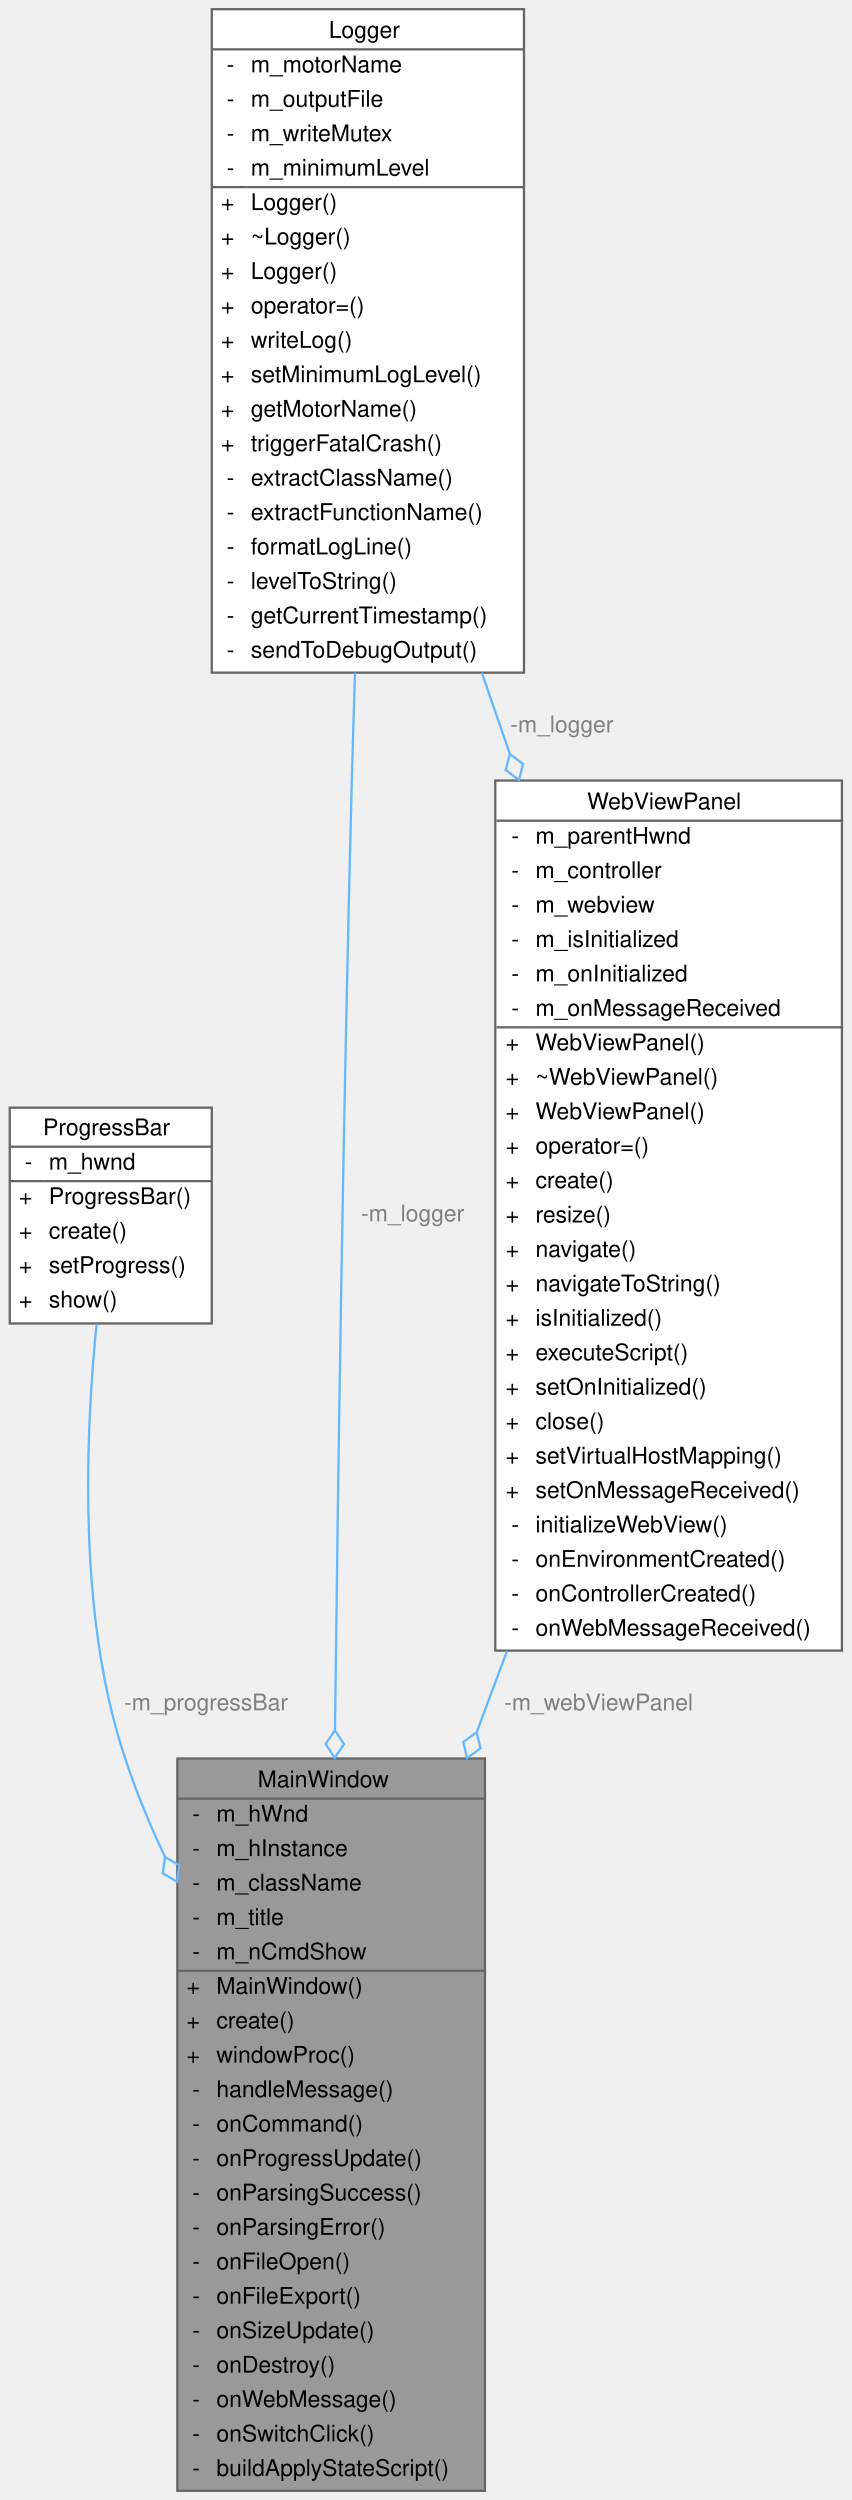
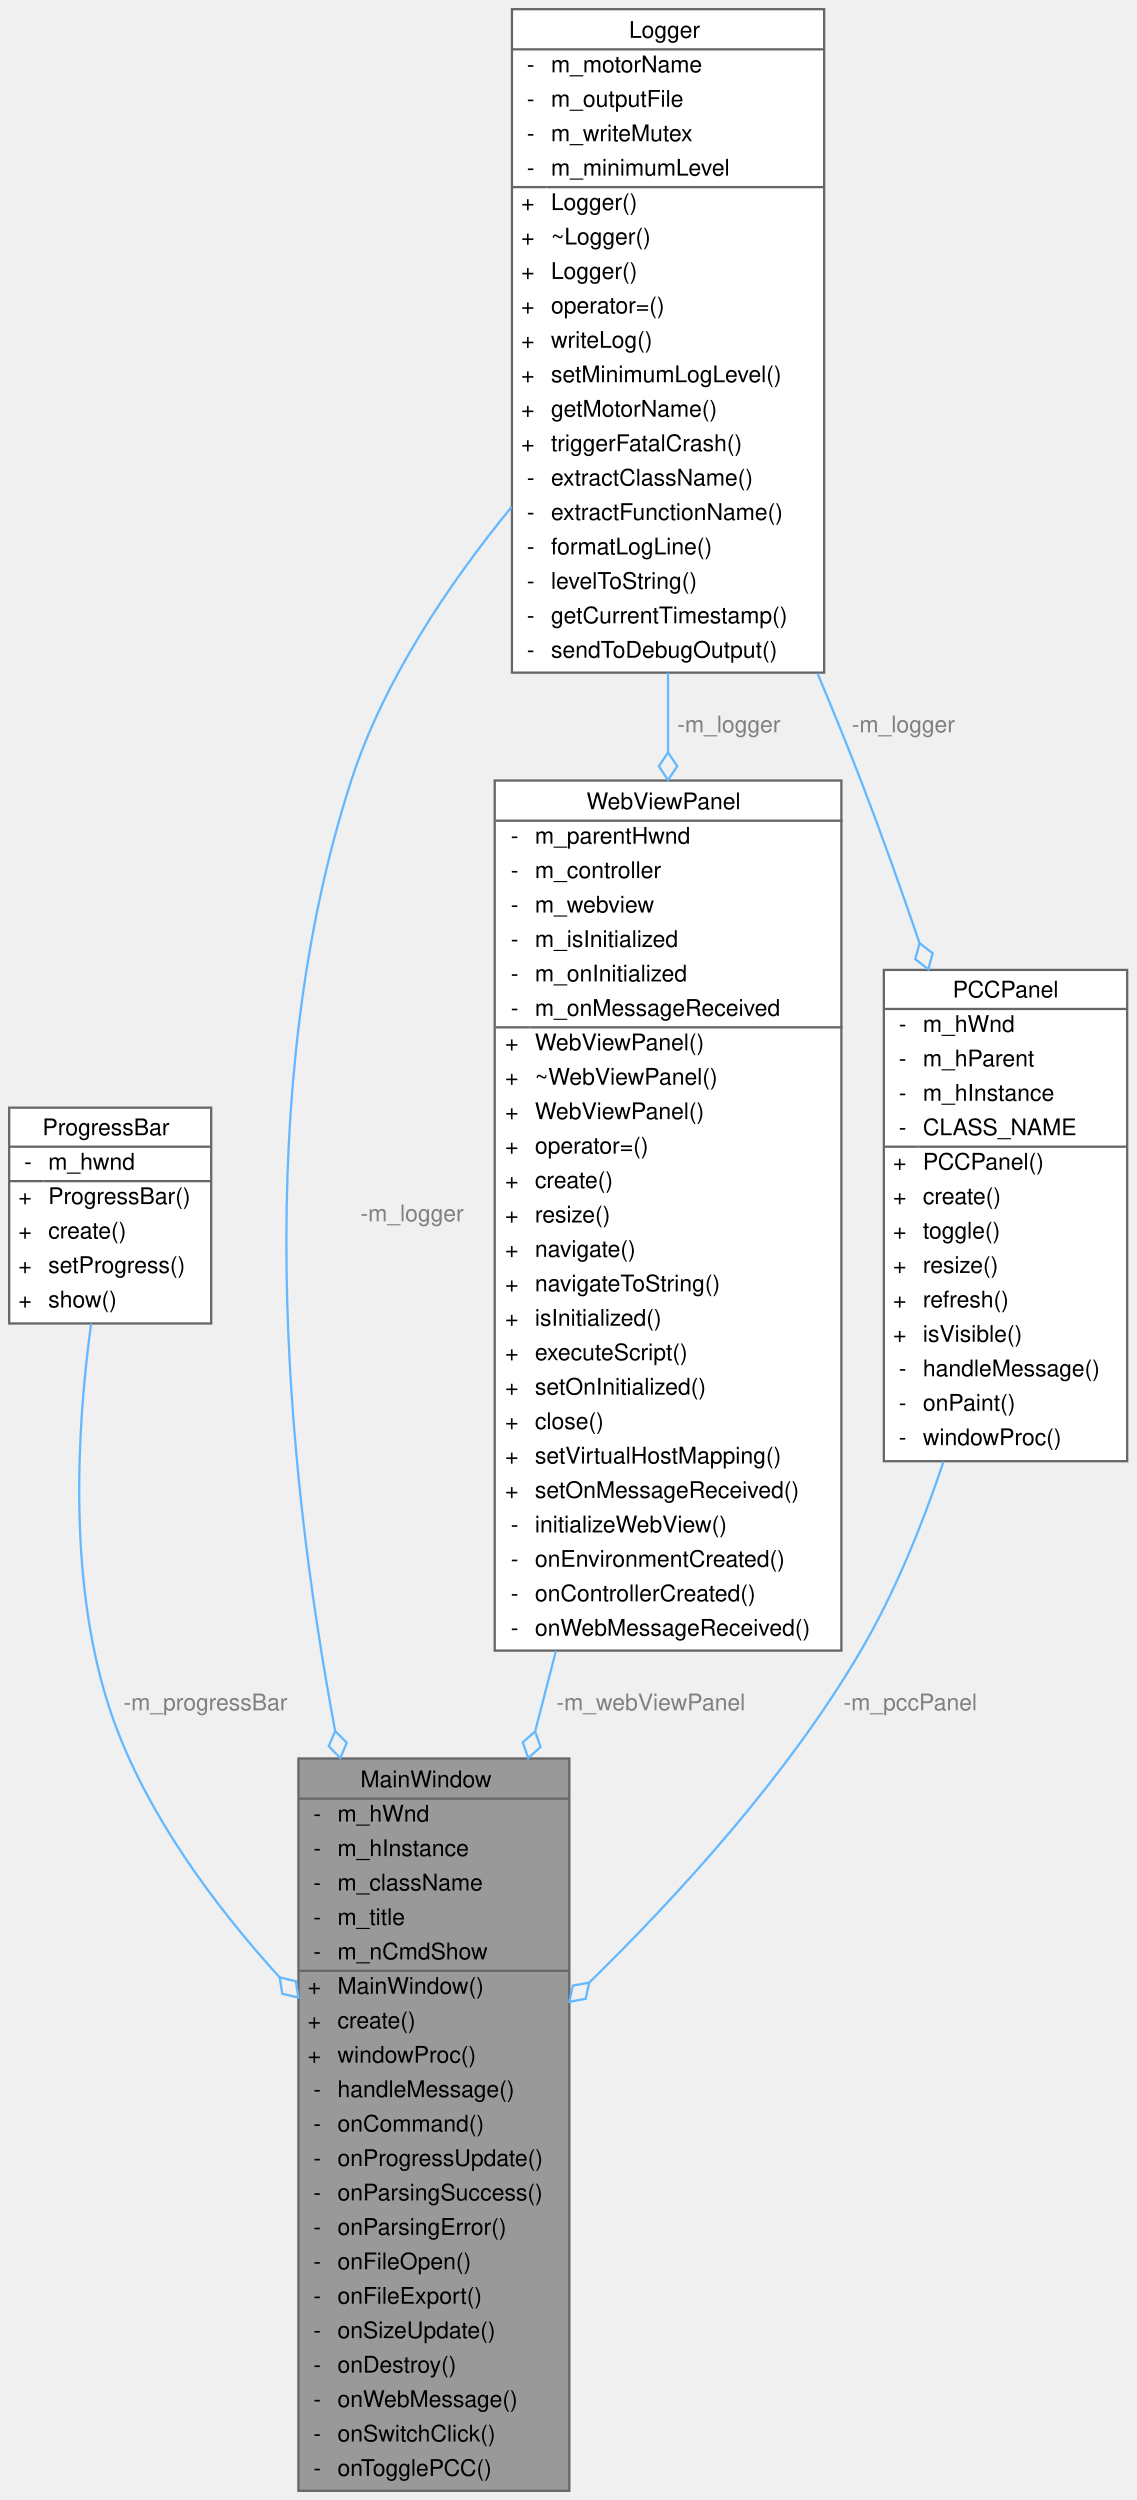
- <svg xmlns="http://www.w3.org/2000/svg" xmlns:xlink="http://www.w3.org/1999/xlink" width="371pt" height="1089pt" viewBox="0.00 0.00 370.50 1089.00">
+ <svg xmlns="http://www.w3.org/2000/svg" xmlns:xlink="http://www.w3.org/1999/xlink" width="495pt" height="1089pt" viewBox="0.00 0.00 495.00 1089.00">
  <g id="graph0" class="graph" transform="scale(1 1) rotate(0) translate(4 1085)">
    <g id="Node000001" class="node">
      <g id="a_Node000001">
        <a xlink:title="Fenêtre principale de l'application SimulateurFerroviaire.">
-           <polygon fill="#999999" stroke="transparent" points="207,-319 73,-319 73,0 207,0 207,-319" />
-           <text text-anchor="start" x="108" y="-306.5" font-family="Helvetica,sans-Serif" font-size="10.00">MainWindow</text>
-           <text text-anchor="start" x="79.5" y="-291.5" font-family="Helvetica,sans-Serif" font-size="10.00">-</text>
-           <text text-anchor="start" x="90" y="-291.5" font-family="Helvetica,sans-Serif" font-size="10.00">m_hWnd</text>
-           <text text-anchor="start" x="79.5" y="-276.5" font-family="Helvetica,sans-Serif" font-size="10.00">-</text>
-           <text text-anchor="start" x="90" y="-276.5" font-family="Helvetica,sans-Serif" font-size="10.00">m_hInstance</text>
-           <text text-anchor="start" x="79.5" y="-261.5" font-family="Helvetica,sans-Serif" font-size="10.00">-</text>
-           <text text-anchor="start" x="90" y="-261.5" font-family="Helvetica,sans-Serif" font-size="10.00">m_className</text>
-           <text text-anchor="start" x="79.5" y="-246.5" font-family="Helvetica,sans-Serif" font-size="10.00">-</text>
-           <text text-anchor="start" x="90" y="-246.5" font-family="Helvetica,sans-Serif" font-size="10.00">m_title</text>
-           <text text-anchor="start" x="79.5" y="-231.5" font-family="Helvetica,sans-Serif" font-size="10.00">-</text>
-           <text text-anchor="start" x="90" y="-231.5" font-family="Helvetica,sans-Serif" font-size="10.00">m_nCmdShow</text>
-           <text text-anchor="start" x="77" y="-216.5" font-family="Helvetica,sans-Serif" font-size="10.00">+</text>
-           <text text-anchor="start" x="90" y="-216.5" font-family="Helvetica,sans-Serif" font-size="10.00">MainWindow()</text>
-           <text text-anchor="start" x="77" y="-201.5" font-family="Helvetica,sans-Serif" font-size="10.00">+</text>
-           <text text-anchor="start" x="90" y="-201.5" font-family="Helvetica,sans-Serif" font-size="10.00">create()</text>
-           <text text-anchor="start" x="77" y="-186.5" font-family="Helvetica,sans-Serif" font-size="10.00">+</text>
-           <text text-anchor="start" x="90" y="-186.5" font-family="Helvetica,sans-Serif" font-size="10.00">windowProc()</text>
-           <text text-anchor="start" x="79.5" y="-171.5" font-family="Helvetica,sans-Serif" font-size="10.00">-</text>
-           <text text-anchor="start" x="90" y="-171.5" font-family="Helvetica,sans-Serif" font-size="10.00">handleMessage()</text>
-           <text text-anchor="start" x="79.5" y="-156.5" font-family="Helvetica,sans-Serif" font-size="10.00">-</text>
-           <text text-anchor="start" x="90" y="-156.5" font-family="Helvetica,sans-Serif" font-size="10.00">onCommand()</text>
-           <text text-anchor="start" x="79.5" y="-141.5" font-family="Helvetica,sans-Serif" font-size="10.00">-</text>
-           <text text-anchor="start" x="90" y="-141.5" font-family="Helvetica,sans-Serif" font-size="10.00">onProgressUpdate()</text>
-           <text text-anchor="start" x="79.5" y="-126.5" font-family="Helvetica,sans-Serif" font-size="10.00">-</text>
-           <text text-anchor="start" x="90" y="-126.5" font-family="Helvetica,sans-Serif" font-size="10.00">onParsingSuccess()</text>
-           <text text-anchor="start" x="79.5" y="-111.5" font-family="Helvetica,sans-Serif" font-size="10.00">-</text>
-           <text text-anchor="start" x="90" y="-111.5" font-family="Helvetica,sans-Serif" font-size="10.00">onParsingError()</text>
-           <text text-anchor="start" x="79.5" y="-96.5" font-family="Helvetica,sans-Serif" font-size="10.00">-</text>
-           <text text-anchor="start" x="90" y="-96.5" font-family="Helvetica,sans-Serif" font-size="10.00">onFileOpen()</text>
-           <text text-anchor="start" x="79.5" y="-81.5" font-family="Helvetica,sans-Serif" font-size="10.00">-</text>
-           <text text-anchor="start" x="90" y="-81.5" font-family="Helvetica,sans-Serif" font-size="10.00">onFileExport()</text>
-           <text text-anchor="start" x="79.5" y="-66.5" font-family="Helvetica,sans-Serif" font-size="10.00">-</text>
-           <text text-anchor="start" x="90" y="-66.5" font-family="Helvetica,sans-Serif" font-size="10.00">onSizeUpdate()</text>
-           <text text-anchor="start" x="79.5" y="-51.5" font-family="Helvetica,sans-Serif" font-size="10.00">-</text>
-           <text text-anchor="start" x="90" y="-51.5" font-family="Helvetica,sans-Serif" font-size="10.00">onDestroy()</text>
-           <text text-anchor="start" x="79.5" y="-36.5" font-family="Helvetica,sans-Serif" font-size="10.00">-</text>
-           <text text-anchor="start" x="90" y="-36.5" font-family="Helvetica,sans-Serif" font-size="10.00">onWebMessage()</text>
-           <text text-anchor="start" x="79.5" y="-21.5" font-family="Helvetica,sans-Serif" font-size="10.00">-</text>
-           <text text-anchor="start" x="90" y="-21.5" font-family="Helvetica,sans-Serif" font-size="10.00">onSwitchClick()</text>
-           <text text-anchor="start" x="79.5" y="-6.5" font-family="Helvetica,sans-Serif" font-size="10.00">-</text>
-           <text text-anchor="start" x="90" y="-6.5" font-family="Helvetica,sans-Serif" font-size="10.00">buildApplyStateScript()</text>
-           <polygon fill="#666666" stroke="#666666" points="73,-301.5 73,-301.5 207,-301.5 207,-301.5 73,-301.5" />
-           <polygon fill="#666666" stroke="#666666" points="73,-226.5 73,-226.5 88,-226.5 88,-226.5 73,-226.5" />
-           <polygon fill="#666666" stroke="#666666" points="88,-226.5 88,-226.5 207,-226.5 207,-226.5 88,-226.5" />
-           <polygon fill="none" stroke="#666666" points="73,0 73,-319 207,-319 207,0 73,0" />
+           <polygon fill="#999999" stroke="transparent" points="244,-319 126,-319 126,0 244,0 244,-319" />
+           <text text-anchor="start" x="153" y="-306.5" font-family="Helvetica,sans-Serif" font-size="10.00">MainWindow</text>
+           <text text-anchor="start" x="132.5" y="-291.5" font-family="Helvetica,sans-Serif" font-size="10.00">-</text>
+           <text text-anchor="start" x="143" y="-291.5" font-family="Helvetica,sans-Serif" font-size="10.00">m_hWnd</text>
+           <text text-anchor="start" x="132.5" y="-276.5" font-family="Helvetica,sans-Serif" font-size="10.00">-</text>
+           <text text-anchor="start" x="143" y="-276.5" font-family="Helvetica,sans-Serif" font-size="10.00">m_hInstance</text>
+           <text text-anchor="start" x="132.5" y="-261.5" font-family="Helvetica,sans-Serif" font-size="10.00">-</text>
+           <text text-anchor="start" x="143" y="-261.5" font-family="Helvetica,sans-Serif" font-size="10.00">m_className</text>
+           <text text-anchor="start" x="132.5" y="-246.5" font-family="Helvetica,sans-Serif" font-size="10.00">-</text>
+           <text text-anchor="start" x="143" y="-246.5" font-family="Helvetica,sans-Serif" font-size="10.00">m_title</text>
+           <text text-anchor="start" x="132.5" y="-231.5" font-family="Helvetica,sans-Serif" font-size="10.00">-</text>
+           <text text-anchor="start" x="143" y="-231.5" font-family="Helvetica,sans-Serif" font-size="10.00">m_nCmdShow</text>
+           <text text-anchor="start" x="130" y="-216.5" font-family="Helvetica,sans-Serif" font-size="10.00">+</text>
+           <text text-anchor="start" x="143" y="-216.5" font-family="Helvetica,sans-Serif" font-size="10.00">MainWindow()</text>
+           <text text-anchor="start" x="130" y="-201.5" font-family="Helvetica,sans-Serif" font-size="10.00">+</text>
+           <text text-anchor="start" x="143" y="-201.5" font-family="Helvetica,sans-Serif" font-size="10.00">create()</text>
+           <text text-anchor="start" x="130" y="-186.5" font-family="Helvetica,sans-Serif" font-size="10.00">+</text>
+           <text text-anchor="start" x="143" y="-186.5" font-family="Helvetica,sans-Serif" font-size="10.00">windowProc()</text>
+           <text text-anchor="start" x="132.5" y="-171.5" font-family="Helvetica,sans-Serif" font-size="10.00">-</text>
+           <text text-anchor="start" x="143" y="-171.5" font-family="Helvetica,sans-Serif" font-size="10.00">handleMessage()</text>
+           <text text-anchor="start" x="132.5" y="-156.5" font-family="Helvetica,sans-Serif" font-size="10.00">-</text>
+           <text text-anchor="start" x="143" y="-156.5" font-family="Helvetica,sans-Serif" font-size="10.00">onCommand()</text>
+           <text text-anchor="start" x="132.5" y="-141.5" font-family="Helvetica,sans-Serif" font-size="10.00">-</text>
+           <text text-anchor="start" x="143" y="-141.5" font-family="Helvetica,sans-Serif" font-size="10.00">onProgressUpdate()</text>
+           <text text-anchor="start" x="132.5" y="-126.5" font-family="Helvetica,sans-Serif" font-size="10.00">-</text>
+           <text text-anchor="start" x="143" y="-126.5" font-family="Helvetica,sans-Serif" font-size="10.00">onParsingSuccess()</text>
+           <text text-anchor="start" x="132.5" y="-111.5" font-family="Helvetica,sans-Serif" font-size="10.00">-</text>
+           <text text-anchor="start" x="143" y="-111.5" font-family="Helvetica,sans-Serif" font-size="10.00">onParsingError()</text>
+           <text text-anchor="start" x="132.5" y="-96.5" font-family="Helvetica,sans-Serif" font-size="10.00">-</text>
+           <text text-anchor="start" x="143" y="-96.5" font-family="Helvetica,sans-Serif" font-size="10.00">onFileOpen()</text>
+           <text text-anchor="start" x="132.5" y="-81.5" font-family="Helvetica,sans-Serif" font-size="10.00">-</text>
+           <text text-anchor="start" x="143" y="-81.5" font-family="Helvetica,sans-Serif" font-size="10.00">onFileExport()</text>
+           <text text-anchor="start" x="132.5" y="-66.5" font-family="Helvetica,sans-Serif" font-size="10.00">-</text>
+           <text text-anchor="start" x="143" y="-66.5" font-family="Helvetica,sans-Serif" font-size="10.00">onSizeUpdate()</text>
+           <text text-anchor="start" x="132.5" y="-51.5" font-family="Helvetica,sans-Serif" font-size="10.00">-</text>
+           <text text-anchor="start" x="143" y="-51.5" font-family="Helvetica,sans-Serif" font-size="10.00">onDestroy()</text>
+           <text text-anchor="start" x="132.5" y="-36.5" font-family="Helvetica,sans-Serif" font-size="10.00">-</text>
+           <text text-anchor="start" x="143" y="-36.5" font-family="Helvetica,sans-Serif" font-size="10.00">onWebMessage()</text>
+           <text text-anchor="start" x="132.5" y="-21.5" font-family="Helvetica,sans-Serif" font-size="10.00">-</text>
+           <text text-anchor="start" x="143" y="-21.5" font-family="Helvetica,sans-Serif" font-size="10.00">onSwitchClick()</text>
+           <text text-anchor="start" x="132.5" y="-6.5" font-family="Helvetica,sans-Serif" font-size="10.00">-</text>
+           <text text-anchor="start" x="143" y="-6.5" font-family="Helvetica,sans-Serif" font-size="10.00">onTogglePCC()</text>
+           <polygon fill="#666666" stroke="#666666" points="126,-301.5 126,-301.5 244,-301.5 244,-301.5 126,-301.5" />
+           <polygon fill="#666666" stroke="#666666" points="126,-226.5 126,-226.5 141,-226.5 141,-226.5 126,-226.5" />
+           <polygon fill="#666666" stroke="#666666" points="141,-226.5 141,-226.5 244,-226.5 244,-226.5 141,-226.5" />
+           <polygon fill="none" stroke="#666666" points="126,0 126,-319 244,-319 244,0 126,0" />
        </a>
      </g>
    </g>
    <g id="Node000002" class="node">
      <g id="a_Node000002">
        <a xlink:href="classProgressBar.html" target="_top" xlink:title=" ">
          <polygon fill="white" stroke="transparent" points="88,-602.5 0,-602.5 0,-508.5 88,-508.5 88,-602.5" />
          <text text-anchor="start" x="14.5" y="-590.5" font-family="Helvetica,sans-Serif" font-size="10.00">ProgressBar</text>
          <text text-anchor="start" x="6.5" y="-575.5" font-family="Helvetica,sans-Serif" font-size="10.00">-</text>
          <text text-anchor="start" x="17" y="-575.5" font-family="Helvetica,sans-Serif" font-size="10.00">m_hwnd</text>
          <text text-anchor="start" x="4" y="-560.5" font-family="Helvetica,sans-Serif" font-size="10.00">+</text>
          <text text-anchor="start" x="17" y="-560.5" font-family="Helvetica,sans-Serif" font-size="10.00">ProgressBar()</text>
          <text text-anchor="start" x="4" y="-545.5" font-family="Helvetica,sans-Serif" font-size="10.00">+</text>
          <text text-anchor="start" x="17" y="-545.5" font-family="Helvetica,sans-Serif" font-size="10.00">create()</text>
          <text text-anchor="start" x="4" y="-530.5" font-family="Helvetica,sans-Serif" font-size="10.00">+</text>
          <text text-anchor="start" x="17" y="-530.5" font-family="Helvetica,sans-Serif" font-size="10.00">setProgress()</text>
          <text text-anchor="start" x="4" y="-515.5" font-family="Helvetica,sans-Serif" font-size="10.00">+</text>
          <text text-anchor="start" x="17" y="-515.5" font-family="Helvetica,sans-Serif" font-size="10.00">show()</text>
          <polygon fill="#666666" stroke="#666666" points="0,-585.5 0,-585.5 88,-585.5 88,-585.5 0,-585.5" />
          <polygon fill="#666666" stroke="#666666" points="0,-570.5 0,-570.5 15,-570.5 15,-570.5 0,-570.5" />
          <polygon fill="#666666" stroke="#666666" points="15,-570.5 15,-570.5 88,-570.5 88,-570.5 15,-570.5" />
          <polygon fill="none" stroke="#666666" points="0,-508.5 0,-602.5 88,-602.5 88,-508.5 0,-508.5" />
        </a>
      </g>
    </g>
    <g id="edge1_Node000001_Node000002" class="edge">
      <g id="a_edge1_Node000001_Node000002">
        <a xlink:title=" ">
-           <path fill="none" stroke="#63b8ff" d="M37.82,-508.28C33.33,-463.68 30.33,-394.64 45,-337 50.21,-316.51 58.3,-295.81 67.61,-276.15" />
-           <polygon fill="none" stroke="#63b8ff" points="67.62,-276.12 66.66,-268.97 72.89,-265.34 73.85,-272.48 67.62,-276.12" />
+           <path fill="none" stroke="#63b8ff" d="M35.7,-508.46C29.52,-463.39 25.18,-393.47 45,-337 59.86,-294.68 89.5,-254.86 117.69,-223.78" />
+           <polygon fill="none" stroke="#63b8ff" points="117.83,-223.64 118.97,-216.52 125.99,-214.85 124.84,-221.96 117.83,-223.64" />
        </a>
      </g>
      <text text-anchor="middle" x="85.5" y="-340" font-family="Helvetica,sans-Serif" font-size="10.00" fill="grey"> -m_progressBar</text>
    </g>
    <g id="Node000003" class="node">
      <g id="a_Node000003">
        <a xlink:href="classLogger.html" target="_top" xlink:title="Journaliseur associé à un moteur nommé.">
-           <polygon fill="white" stroke="transparent" points="224,-1081 88,-1081 88,-792 224,-792 224,-1081" />
-           <text text-anchor="start" x="139" y="-1068.5" font-family="Helvetica,sans-Serif" font-size="10.00">Logger</text>
-           <text text-anchor="start" x="94.5" y="-1053.5" font-family="Helvetica,sans-Serif" font-size="10.00">-</text>
-           <text text-anchor="start" x="105" y="-1053.5" font-family="Helvetica,sans-Serif" font-size="10.00">m_motorName</text>
-           <text text-anchor="start" x="94.5" y="-1038.5" font-family="Helvetica,sans-Serif" font-size="10.00">-</text>
-           <text text-anchor="start" x="105" y="-1038.5" font-family="Helvetica,sans-Serif" font-size="10.00">m_outputFile</text>
-           <text text-anchor="start" x="94.5" y="-1023.5" font-family="Helvetica,sans-Serif" font-size="10.00">-</text>
-           <text text-anchor="start" x="105" y="-1023.5" font-family="Helvetica,sans-Serif" font-size="10.00">m_writeMutex</text>
-           <text text-anchor="start" x="94.5" y="-1008.5" font-family="Helvetica,sans-Serif" font-size="10.00">-</text>
-           <text text-anchor="start" x="105" y="-1008.5" font-family="Helvetica,sans-Serif" font-size="10.00">m_minimumLevel</text>
-           <text text-anchor="start" x="92" y="-993.5" font-family="Helvetica,sans-Serif" font-size="10.00">+</text>
-           <text text-anchor="start" x="105" y="-993.5" font-family="Helvetica,sans-Serif" font-size="10.00">Logger()</text>
-           <text text-anchor="start" x="92" y="-978.5" font-family="Helvetica,sans-Serif" font-size="10.00">+</text>
-           <text text-anchor="start" x="105" y="-978.5" font-family="Helvetica,sans-Serif" font-size="10.00">~Logger()</text>
-           <text text-anchor="start" x="92" y="-963.5" font-family="Helvetica,sans-Serif" font-size="10.00">+</text>
-           <text text-anchor="start" x="105" y="-963.5" font-family="Helvetica,sans-Serif" font-size="10.00">Logger()</text>
-           <text text-anchor="start" x="92" y="-948.5" font-family="Helvetica,sans-Serif" font-size="10.00">+</text>
-           <text text-anchor="start" x="105" y="-948.5" font-family="Helvetica,sans-Serif" font-size="10.00">operator=()</text>
-           <text text-anchor="start" x="92" y="-933.5" font-family="Helvetica,sans-Serif" font-size="10.00">+</text>
-           <text text-anchor="start" x="105" y="-933.5" font-family="Helvetica,sans-Serif" font-size="10.00">writeLog()</text>
-           <text text-anchor="start" x="92" y="-918.5" font-family="Helvetica,sans-Serif" font-size="10.00">+</text>
-           <text text-anchor="start" x="105" y="-918.5" font-family="Helvetica,sans-Serif" font-size="10.00">setMinimumLogLevel()</text>
-           <text text-anchor="start" x="92" y="-903.5" font-family="Helvetica,sans-Serif" font-size="10.00">+</text>
-           <text text-anchor="start" x="105" y="-903.5" font-family="Helvetica,sans-Serif" font-size="10.00">getMotorName()</text>
-           <text text-anchor="start" x="92" y="-888.5" font-family="Helvetica,sans-Serif" font-size="10.00">+</text>
-           <text text-anchor="start" x="105" y="-888.5" font-family="Helvetica,sans-Serif" font-size="10.00">triggerFatalCrash()</text>
-           <text text-anchor="start" x="94.5" y="-873.5" font-family="Helvetica,sans-Serif" font-size="10.00">-</text>
-           <text text-anchor="start" x="105" y="-873.5" font-family="Helvetica,sans-Serif" font-size="10.00">extractClassName()</text>
-           <text text-anchor="start" x="94.5" y="-858.5" font-family="Helvetica,sans-Serif" font-size="10.00">-</text>
-           <text text-anchor="start" x="105" y="-858.5" font-family="Helvetica,sans-Serif" font-size="10.00">extractFunctionName()</text>
-           <text text-anchor="start" x="94.5" y="-843.5" font-family="Helvetica,sans-Serif" font-size="10.00">-</text>
-           <text text-anchor="start" x="105" y="-843.5" font-family="Helvetica,sans-Serif" font-size="10.00">formatLogLine()</text>
-           <text text-anchor="start" x="94.5" y="-828.5" font-family="Helvetica,sans-Serif" font-size="10.00">-</text>
-           <text text-anchor="start" x="105" y="-828.5" font-family="Helvetica,sans-Serif" font-size="10.00">levelToString()</text>
-           <text text-anchor="start" x="94.5" y="-813.5" font-family="Helvetica,sans-Serif" font-size="10.00">-</text>
-           <text text-anchor="start" x="105" y="-813.5" font-family="Helvetica,sans-Serif" font-size="10.00">getCurrentTimestamp()</text>
-           <text text-anchor="start" x="94.5" y="-798.5" font-family="Helvetica,sans-Serif" font-size="10.00">-</text>
-           <text text-anchor="start" x="105" y="-798.5" font-family="Helvetica,sans-Serif" font-size="10.00">sendToDebugOutput()</text>
-           <polygon fill="#666666" stroke="#666666" points="88,-1063.5 88,-1063.5 224,-1063.5 224,-1063.5 88,-1063.5" />
-           <polygon fill="#666666" stroke="#666666" points="88,-1003.5 88,-1003.5 103,-1003.5 103,-1003.5 88,-1003.5" />
-           <polygon fill="#666666" stroke="#666666" points="103,-1003.5 103,-1003.5 224,-1003.5 224,-1003.5 103,-1003.5" />
-           <polygon fill="none" stroke="#666666" points="88,-792 88,-1081 224,-1081 224,-792 88,-792" />
+           <polygon fill="white" stroke="transparent" points="355,-1081 219,-1081 219,-792 355,-792 355,-1081" />
+           <text text-anchor="start" x="270" y="-1068.5" font-family="Helvetica,sans-Serif" font-size="10.00">Logger</text>
+           <text text-anchor="start" x="225.5" y="-1053.5" font-family="Helvetica,sans-Serif" font-size="10.00">-</text>
+           <text text-anchor="start" x="236" y="-1053.5" font-family="Helvetica,sans-Serif" font-size="10.00">m_motorName</text>
+           <text text-anchor="start" x="225.5" y="-1038.5" font-family="Helvetica,sans-Serif" font-size="10.00">-</text>
+           <text text-anchor="start" x="236" y="-1038.5" font-family="Helvetica,sans-Serif" font-size="10.00">m_outputFile</text>
+           <text text-anchor="start" x="225.5" y="-1023.5" font-family="Helvetica,sans-Serif" font-size="10.00">-</text>
+           <text text-anchor="start" x="236" y="-1023.5" font-family="Helvetica,sans-Serif" font-size="10.00">m_writeMutex</text>
+           <text text-anchor="start" x="225.5" y="-1008.5" font-family="Helvetica,sans-Serif" font-size="10.00">-</text>
+           <text text-anchor="start" x="236" y="-1008.5" font-family="Helvetica,sans-Serif" font-size="10.00">m_minimumLevel</text>
+           <text text-anchor="start" x="223" y="-993.5" font-family="Helvetica,sans-Serif" font-size="10.00">+</text>
+           <text text-anchor="start" x="236" y="-993.5" font-family="Helvetica,sans-Serif" font-size="10.00">Logger()</text>
+           <text text-anchor="start" x="223" y="-978.5" font-family="Helvetica,sans-Serif" font-size="10.00">+</text>
+           <text text-anchor="start" x="236" y="-978.5" font-family="Helvetica,sans-Serif" font-size="10.00">~Logger()</text>
+           <text text-anchor="start" x="223" y="-963.5" font-family="Helvetica,sans-Serif" font-size="10.00">+</text>
+           <text text-anchor="start" x="236" y="-963.5" font-family="Helvetica,sans-Serif" font-size="10.00">Logger()</text>
+           <text text-anchor="start" x="223" y="-948.5" font-family="Helvetica,sans-Serif" font-size="10.00">+</text>
+           <text text-anchor="start" x="236" y="-948.5" font-family="Helvetica,sans-Serif" font-size="10.00">operator=()</text>
+           <text text-anchor="start" x="223" y="-933.5" font-family="Helvetica,sans-Serif" font-size="10.00">+</text>
+           <text text-anchor="start" x="236" y="-933.5" font-family="Helvetica,sans-Serif" font-size="10.00">writeLog()</text>
+           <text text-anchor="start" x="223" y="-918.5" font-family="Helvetica,sans-Serif" font-size="10.00">+</text>
+           <text text-anchor="start" x="236" y="-918.5" font-family="Helvetica,sans-Serif" font-size="10.00">setMinimumLogLevel()</text>
+           <text text-anchor="start" x="223" y="-903.5" font-family="Helvetica,sans-Serif" font-size="10.00">+</text>
+           <text text-anchor="start" x="236" y="-903.5" font-family="Helvetica,sans-Serif" font-size="10.00">getMotorName()</text>
+           <text text-anchor="start" x="223" y="-888.5" font-family="Helvetica,sans-Serif" font-size="10.00">+</text>
+           <text text-anchor="start" x="236" y="-888.5" font-family="Helvetica,sans-Serif" font-size="10.00">triggerFatalCrash()</text>
+           <text text-anchor="start" x="225.5" y="-873.5" font-family="Helvetica,sans-Serif" font-size="10.00">-</text>
+           <text text-anchor="start" x="236" y="-873.5" font-family="Helvetica,sans-Serif" font-size="10.00">extractClassName()</text>
+           <text text-anchor="start" x="225.5" y="-858.5" font-family="Helvetica,sans-Serif" font-size="10.00">-</text>
+           <text text-anchor="start" x="236" y="-858.5" font-family="Helvetica,sans-Serif" font-size="10.00">extractFunctionName()</text>
+           <text text-anchor="start" x="225.5" y="-843.5" font-family="Helvetica,sans-Serif" font-size="10.00">-</text>
+           <text text-anchor="start" x="236" y="-843.5" font-family="Helvetica,sans-Serif" font-size="10.00">formatLogLine()</text>
+           <text text-anchor="start" x="225.5" y="-828.5" font-family="Helvetica,sans-Serif" font-size="10.00">-</text>
+           <text text-anchor="start" x="236" y="-828.5" font-family="Helvetica,sans-Serif" font-size="10.00">levelToString()</text>
+           <text text-anchor="start" x="225.5" y="-813.5" font-family="Helvetica,sans-Serif" font-size="10.00">-</text>
+           <text text-anchor="start" x="236" y="-813.5" font-family="Helvetica,sans-Serif" font-size="10.00">getCurrentTimestamp()</text>
+           <text text-anchor="start" x="225.5" y="-798.5" font-family="Helvetica,sans-Serif" font-size="10.00">-</text>
+           <text text-anchor="start" x="236" y="-798.5" font-family="Helvetica,sans-Serif" font-size="10.00">sendToDebugOutput()</text>
+           <polygon fill="#666666" stroke="#666666" points="219,-1063.5 219,-1063.5 355,-1063.5 355,-1063.5 219,-1063.5" />
+           <polygon fill="#666666" stroke="#666666" points="219,-1003.5 219,-1003.5 234,-1003.5 234,-1003.5 219,-1003.5" />
+           <polygon fill="#666666" stroke="#666666" points="234,-1003.5 234,-1003.5 355,-1003.5 355,-1003.5 234,-1003.5" />
+           <polygon fill="none" stroke="#666666" points="219,-792 219,-1081 355,-1081 355,-792 219,-792" />
        </a>
      </g>
    </g>
    <g id="edge2_Node000001_Node000003" class="edge">
      <g id="a_edge2_Node000001_Node000003">
        <a xlink:title=" ">
-           <path fill="none" stroke="#63b8ff" d="M150.4,-791.96C149.88,-776.12 149.4,-760.22 149,-745 145.37,-605.86 143.05,-448.05 141.67,-331.5" />
-           <polygon fill="none" stroke="#63b8ff" points="141.67,-331.29 137.6,-325.34 141.53,-319.29 145.6,-325.24 141.67,-331.29" />
+           <path fill="none" stroke="#63b8ff" d="M218.88,-864.23C191.53,-830.79 163.17,-788.71 149,-745 105.47,-610.71 119.75,-450.13 141.94,-331.3" />
+           <polygon fill="none" stroke="#63b8ff" points="142,-330.99 139.2,-324.35 144.25,-319.21 147.05,-325.85 142,-330.99" />
        </a>
      </g>
      <text text-anchor="middle" x="175.5" y="-553" font-family="Helvetica,sans-Serif" font-size="10.00" fill="grey"> -m_logger</text>
    </g>
    <g id="Node000004" class="node">
      <g id="a_Node000004">
        <a xlink:href="classWebViewPanel.html" target="_top" xlink:title="Wrapper Win32 autour de WebView2 pour affichage HTML embarqué.">
          <polygon fill="white" stroke="transparent" points="362.5,-745 211.5,-745 211.5,-366 362.5,-366 362.5,-745" />
          <text text-anchor="start" x="251.5" y="-732.5" font-family="Helvetica,sans-Serif" font-size="10.00">WebViewPanel</text>
          <text text-anchor="start" x="218.5" y="-717.5" font-family="Helvetica,sans-Serif" font-size="10.00">-</text>
          <text text-anchor="start" x="229" y="-717.5" font-family="Helvetica,sans-Serif" font-size="10.00">m_parentHwnd</text>
          <text text-anchor="start" x="218.5" y="-702.5" font-family="Helvetica,sans-Serif" font-size="10.00">-</text>
          <text text-anchor="start" x="229" y="-702.5" font-family="Helvetica,sans-Serif" font-size="10.00">m_controller</text>
          <text text-anchor="start" x="218.5" y="-687.5" font-family="Helvetica,sans-Serif" font-size="10.00">-</text>
          <text text-anchor="start" x="229" y="-687.5" font-family="Helvetica,sans-Serif" font-size="10.00">m_webview</text>
          <text text-anchor="start" x="218.5" y="-672.5" font-family="Helvetica,sans-Serif" font-size="10.00">-</text>
          <text text-anchor="start" x="229" y="-672.5" font-family="Helvetica,sans-Serif" font-size="10.00">m_isInitialized</text>
          <text text-anchor="start" x="218.5" y="-657.5" font-family="Helvetica,sans-Serif" font-size="10.00">-</text>
          <text text-anchor="start" x="229" y="-657.5" font-family="Helvetica,sans-Serif" font-size="10.00">m_onInitialized</text>
          <text text-anchor="start" x="218.5" y="-642.5" font-family="Helvetica,sans-Serif" font-size="10.00">-</text>
          <text text-anchor="start" x="229" y="-642.5" font-family="Helvetica,sans-Serif" font-size="10.00">m_onMessageReceived</text>
          <text text-anchor="start" x="216" y="-627.5" font-family="Helvetica,sans-Serif" font-size="10.00">+</text>
          <text text-anchor="start" x="229" y="-627.5" font-family="Helvetica,sans-Serif" font-size="10.00">WebViewPanel()</text>
          <text text-anchor="start" x="216" y="-612.5" font-family="Helvetica,sans-Serif" font-size="10.00">+</text>
          <text text-anchor="start" x="229" y="-612.5" font-family="Helvetica,sans-Serif" font-size="10.00">~WebViewPanel()</text>
          <text text-anchor="start" x="216" y="-597.5" font-family="Helvetica,sans-Serif" font-size="10.00">+</text>
          <text text-anchor="start" x="229" y="-597.5" font-family="Helvetica,sans-Serif" font-size="10.00">WebViewPanel()</text>
          <text text-anchor="start" x="216" y="-582.5" font-family="Helvetica,sans-Serif" font-size="10.00">+</text>
          <text text-anchor="start" x="229" y="-582.5" font-family="Helvetica,sans-Serif" font-size="10.00">operator=()</text>
          <text text-anchor="start" x="216" y="-567.5" font-family="Helvetica,sans-Serif" font-size="10.00">+</text>
          <text text-anchor="start" x="229" y="-567.5" font-family="Helvetica,sans-Serif" font-size="10.00">create()</text>
          <text text-anchor="start" x="216" y="-552.5" font-family="Helvetica,sans-Serif" font-size="10.00">+</text>
          <text text-anchor="start" x="229" y="-552.5" font-family="Helvetica,sans-Serif" font-size="10.00">resize()</text>
          <text text-anchor="start" x="216" y="-537.5" font-family="Helvetica,sans-Serif" font-size="10.00">+</text>
          <text text-anchor="start" x="229" y="-537.5" font-family="Helvetica,sans-Serif" font-size="10.00">navigate()</text>
          <text text-anchor="start" x="216" y="-522.5" font-family="Helvetica,sans-Serif" font-size="10.00">+</text>
          <text text-anchor="start" x="229" y="-522.5" font-family="Helvetica,sans-Serif" font-size="10.00">navigateToString()</text>
          <text text-anchor="start" x="216" y="-507.5" font-family="Helvetica,sans-Serif" font-size="10.00">+</text>
          <text text-anchor="start" x="229" y="-507.5" font-family="Helvetica,sans-Serif" font-size="10.00">isInitialized()</text>
          <text text-anchor="start" x="216" y="-492.5" font-family="Helvetica,sans-Serif" font-size="10.00">+</text>
          <text text-anchor="start" x="229" y="-492.5" font-family="Helvetica,sans-Serif" font-size="10.00">executeScript()</text>
          <text text-anchor="start" x="216" y="-477.5" font-family="Helvetica,sans-Serif" font-size="10.00">+</text>
          <text text-anchor="start" x="229" y="-477.5" font-family="Helvetica,sans-Serif" font-size="10.00">setOnInitialized()</text>
          <text text-anchor="start" x="216" y="-462.5" font-family="Helvetica,sans-Serif" font-size="10.00">+</text>
          <text text-anchor="start" x="229" y="-462.5" font-family="Helvetica,sans-Serif" font-size="10.00">close()</text>
          <text text-anchor="start" x="216" y="-447.5" font-family="Helvetica,sans-Serif" font-size="10.00">+</text>
          <text text-anchor="start" x="229" y="-447.5" font-family="Helvetica,sans-Serif" font-size="10.00">setVirtualHostMapping()</text>
          <text text-anchor="start" x="216" y="-432.5" font-family="Helvetica,sans-Serif" font-size="10.00">+</text>
          <text text-anchor="start" x="229" y="-432.5" font-family="Helvetica,sans-Serif" font-size="10.00">setOnMessageReceived()</text>
          <text text-anchor="start" x="218.5" y="-417.5" font-family="Helvetica,sans-Serif" font-size="10.00">-</text>
          <text text-anchor="start" x="229" y="-417.5" font-family="Helvetica,sans-Serif" font-size="10.00">initializeWebView()</text>
          <text text-anchor="start" x="218.5" y="-402.5" font-family="Helvetica,sans-Serif" font-size="10.00">-</text>
          <text text-anchor="start" x="229" y="-402.5" font-family="Helvetica,sans-Serif" font-size="10.00">onEnvironmentCreated()</text>
          <text text-anchor="start" x="218.5" y="-387.5" font-family="Helvetica,sans-Serif" font-size="10.00">-</text>
          <text text-anchor="start" x="229" y="-387.5" font-family="Helvetica,sans-Serif" font-size="10.00">onControllerCreated()</text>
          <text text-anchor="start" x="218.5" y="-372.5" font-family="Helvetica,sans-Serif" font-size="10.00">-</text>
          <text text-anchor="start" x="229" y="-372.5" font-family="Helvetica,sans-Serif" font-size="10.00">onWebMessageReceived()</text>
          <polygon fill="#666666" stroke="#666666" points="212,-727.5 212,-727.5 363,-727.5 363,-727.5 212,-727.5" />
          <polygon fill="#666666" stroke="#666666" points="212,-637.5 212,-637.5 227,-637.5 227,-637.5 212,-637.5" />
          <polygon fill="#666666" stroke="#666666" points="227,-637.5 227,-637.5 363,-637.5 363,-637.5 227,-637.5" />
          <polygon fill="none" stroke="#666666" points="211.5,-366 211.5,-745 362.5,-745 362.5,-366 211.5,-366" />
        </a>
      </g>
    </g>
    <g id="edge4_Node000004_Node000003" class="edge">
      <g id="a_edge4_Node000004_Node000003">
        <a xlink:title=" ">
-           <path fill="none" stroke="#63b8ff" d="M205.62,-791.95C209.63,-780.36 213.72,-768.52 217.83,-756.63" />
-           <polygon fill="none" stroke="#63b8ff" points="217.85,-756.56 216.03,-749.58 221.77,-745.22 223.59,-752.2 217.85,-756.56" />
-         </a>
-       </g>
-       <text text-anchor="middle" x="240.5" y="-766" font-family="Helvetica,sans-Serif" font-size="10.00" fill="grey"> -m_logger</text>
+           <path fill="none" stroke="#63b8ff" d="M287,-791.95C287,-780.59 287,-769.01 287,-757.37" />
+           <polygon fill="none" stroke="#63b8ff" points="287,-757.22 283,-751.22 287,-745.22 291,-751.22 287,-757.22" />
+         </a>
+       </g>
+       <text text-anchor="middle" x="313.5" y="-766" font-family="Helvetica,sans-Serif" font-size="10.00" fill="grey"> -m_logger</text>
+     </g>
+     <g id="Node000005" class="node">
+       <g id="a_Node000005">
+         <a xlink:href="classPCCPanel.html" target="_top" xlink:title=" ">
+           <polygon fill="white" stroke="transparent" points="487,-662.5 381,-662.5 381,-448.5 487,-448.5 487,-662.5" />
+           <text text-anchor="start" x="411" y="-650.5" font-family="Helvetica,sans-Serif" font-size="10.00">PCCPanel</text>
+           <text text-anchor="start" x="387.5" y="-635.5" font-family="Helvetica,sans-Serif" font-size="10.00">-</text>
+           <text text-anchor="start" x="398" y="-635.5" font-family="Helvetica,sans-Serif" font-size="10.00">m_hWnd</text>
+           <text text-anchor="start" x="387.5" y="-620.5" font-family="Helvetica,sans-Serif" font-size="10.00">-</text>
+           <text text-anchor="start" x="398" y="-620.5" font-family="Helvetica,sans-Serif" font-size="10.00">m_hParent</text>
+           <text text-anchor="start" x="387.5" y="-605.5" font-family="Helvetica,sans-Serif" font-size="10.00">-</text>
+           <text text-anchor="start" x="398" y="-605.5" font-family="Helvetica,sans-Serif" font-size="10.00">m_hInstance</text>
+           <text text-anchor="start" x="387.5" y="-590.5" font-family="Helvetica,sans-Serif" font-size="10.00">-</text>
+           <text text-anchor="start" x="398" y="-590.5" font-family="Helvetica,sans-Serif" font-size="10.00">CLASS_NAME</text>
+           <text text-anchor="start" x="385" y="-575.5" font-family="Helvetica,sans-Serif" font-size="10.00">+</text>
+           <text text-anchor="start" x="398" y="-575.5" font-family="Helvetica,sans-Serif" font-size="10.00">PCCPanel()</text>
+           <text text-anchor="start" x="385" y="-560.5" font-family="Helvetica,sans-Serif" font-size="10.00">+</text>
+           <text text-anchor="start" x="398" y="-560.5" font-family="Helvetica,sans-Serif" font-size="10.00">create()</text>
+           <text text-anchor="start" x="385" y="-545.5" font-family="Helvetica,sans-Serif" font-size="10.00">+</text>
+           <text text-anchor="start" x="398" y="-545.5" font-family="Helvetica,sans-Serif" font-size="10.00">toggle()</text>
+           <text text-anchor="start" x="385" y="-530.5" font-family="Helvetica,sans-Serif" font-size="10.00">+</text>
+           <text text-anchor="start" x="398" y="-530.5" font-family="Helvetica,sans-Serif" font-size="10.00">resize()</text>
+           <text text-anchor="start" x="385" y="-515.5" font-family="Helvetica,sans-Serif" font-size="10.00">+</text>
+           <text text-anchor="start" x="398" y="-515.5" font-family="Helvetica,sans-Serif" font-size="10.00">refresh()</text>
+           <text text-anchor="start" x="385" y="-500.5" font-family="Helvetica,sans-Serif" font-size="10.00">+</text>
+           <text text-anchor="start" x="398" y="-500.5" font-family="Helvetica,sans-Serif" font-size="10.00">isVisible()</text>
+           <text text-anchor="start" x="387.5" y="-485.5" font-family="Helvetica,sans-Serif" font-size="10.00">-</text>
+           <text text-anchor="start" x="398" y="-485.5" font-family="Helvetica,sans-Serif" font-size="10.00">handleMessage()</text>
+           <text text-anchor="start" x="387.5" y="-470.5" font-family="Helvetica,sans-Serif" font-size="10.00">-</text>
+           <text text-anchor="start" x="398" y="-470.5" font-family="Helvetica,sans-Serif" font-size="10.00">onPaint()</text>
+           <text text-anchor="start" x="387.5" y="-455.5" font-family="Helvetica,sans-Serif" font-size="10.00">-</text>
+           <text text-anchor="start" x="398" y="-455.5" font-family="Helvetica,sans-Serif" font-size="10.00">windowProc()</text>
+           <polygon fill="#666666" stroke="#666666" points="381,-645.5 381,-645.5 487,-645.5 487,-645.5 381,-645.5" />
+           <polygon fill="#666666" stroke="#666666" points="381,-585.5 381,-585.5 396,-585.5 396,-585.5 381,-585.5" />
+           <polygon fill="#666666" stroke="#666666" points="396,-585.5 396,-585.5 487,-585.5 487,-585.5 396,-585.5" />
+           <polygon fill="none" stroke="#666666" points="381,-448.5 381,-662.5 487,-662.5 487,-448.5 381,-448.5" />
+         </a>
+       </g>
+     </g>
+     <g id="edge6_Node000005_Node000003" class="edge">
+       <g id="a_edge6_Node000005_Node000003">
+         <a xlink:title=" ">
+           <path fill="none" stroke="#63b8ff" d="M352.06,-791.77C358.66,-776.07 365.1,-760.26 371,-745 379.77,-722.32 388.48,-697.84 396.51,-674.28" />
+           <polygon fill="none" stroke="#63b8ff" points="396.55,-674.16 394.68,-667.2 400.39,-662.79 402.26,-669.76 396.55,-674.16" />
+         </a>
+       </g>
+       <text text-anchor="middle" x="389.5" y="-766" font-family="Helvetica,sans-Serif" font-size="10.00" fill="grey"> -m_logger</text>
    </g>
    <g id="edge3_Node000001_Node000004" class="edge">
      <g id="a_edge3_Node000001_Node000004">
        <a xlink:title=" ">
-           <path fill="none" stroke="#63b8ff" d="M216.62,-365.87C212.25,-354.15 207.87,-342.4 203.53,-330.78" />
-           <polygon fill="none" stroke="#63b8ff" points="203.41,-330.44 197.56,-326.22 199.21,-319.2 205.06,-323.42 203.41,-330.44" />
-         </a>
-       </g>
-       <text text-anchor="middle" x="256.5" y="-340" font-family="Helvetica,sans-Serif" font-size="10.00" fill="grey"> -m_webViewPanel</text>
+           <path fill="none" stroke="#63b8ff" d="M238.17,-365.87C235.17,-354.28 232.15,-342.65 229.18,-331.14" />
+           <polygon fill="none" stroke="#63b8ff" points="229.09,-330.82 223.72,-326.01 226.08,-319.2 231.46,-324.01 229.09,-330.82" />
+         </a>
+       </g>
+       <text text-anchor="middle" x="279.5" y="-340" font-family="Helvetica,sans-Serif" font-size="10.00" fill="grey"> -m_webViewPanel</text>
+     </g>
+     <g id="edge5_Node000001_Node000005" class="edge">
+       <g id="a_edge5_Node000001_Node000005">
+         <a xlink:title=" ">
+           <path fill="none" stroke="#63b8ff" d="M407.04,-448.43C397.72,-420.61 385.8,-391.32 371,-366 339.39,-311.93 291.84,-259.72 252.73,-221.46" />
+           <polygon fill="none" stroke="#63b8ff" points="252.64,-221.37 245.54,-220.07 244.01,-213.02 251.11,-214.32 252.64,-221.37" />
+         </a>
+       </g>
+       <text text-anchor="middle" x="392.5" y="-340" font-family="Helvetica,sans-Serif" font-size="10.00" fill="grey"> -m_pccPanel</text>
    </g>
  </g>
</svg>
